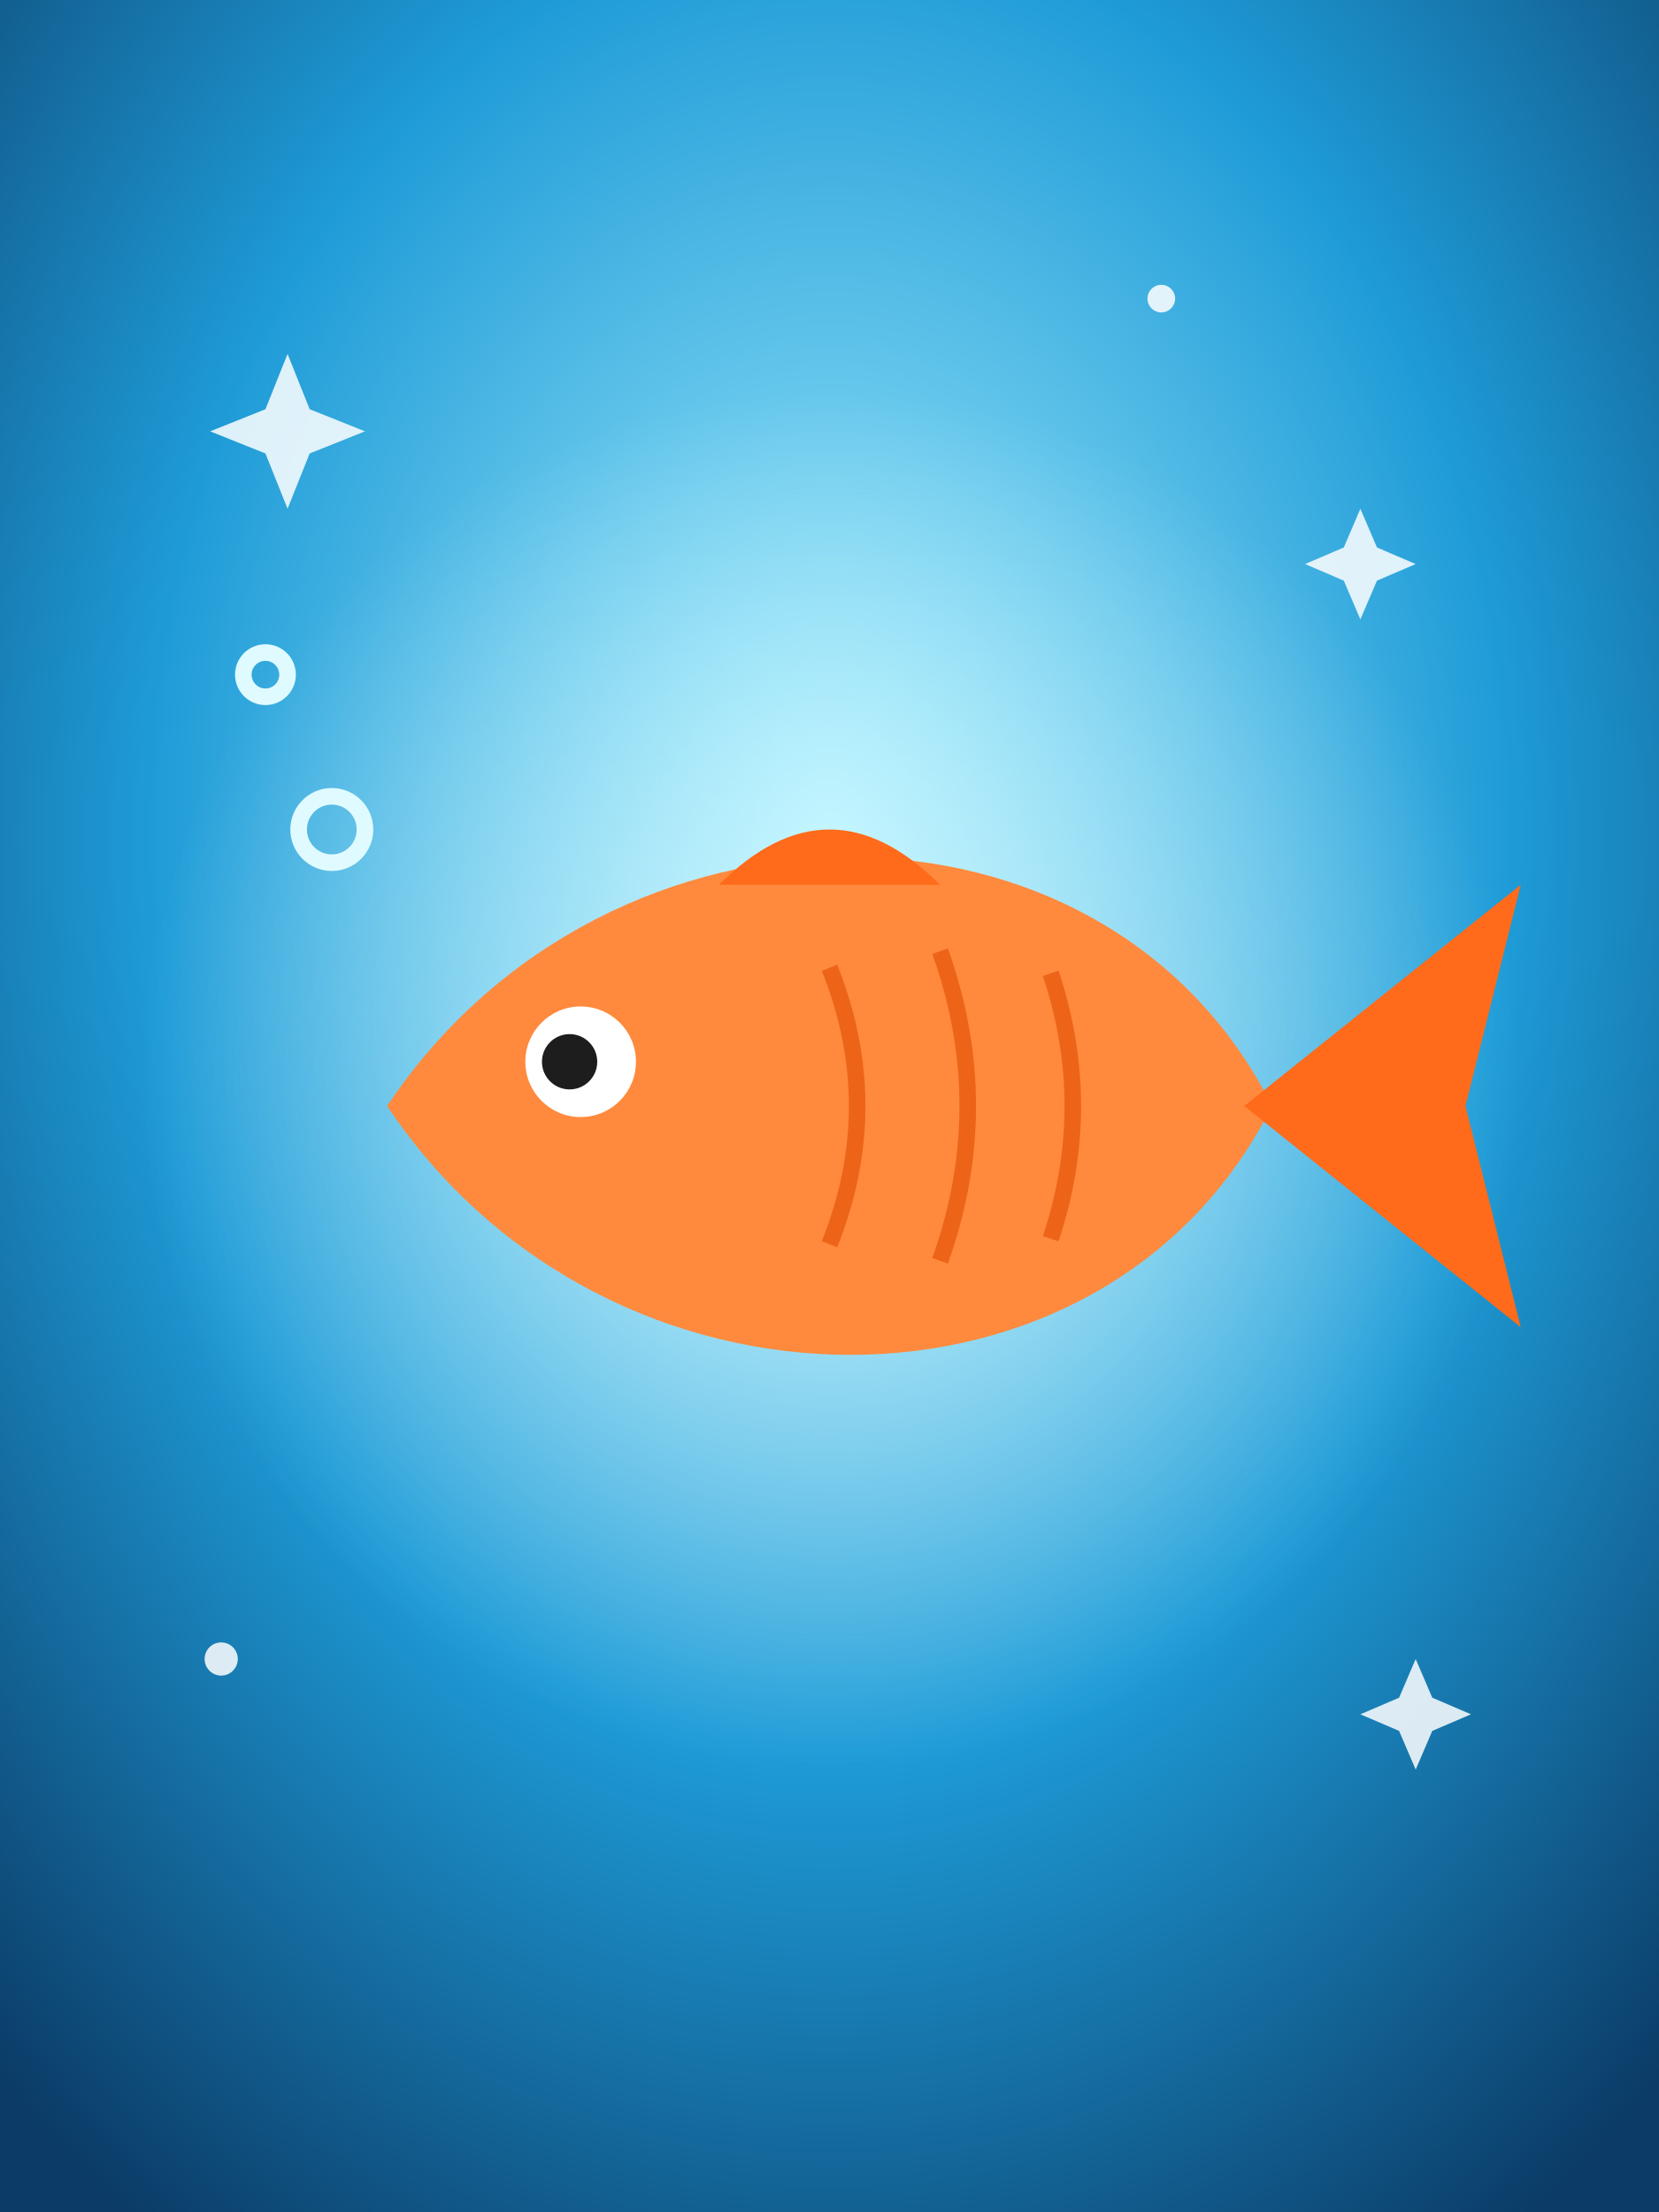
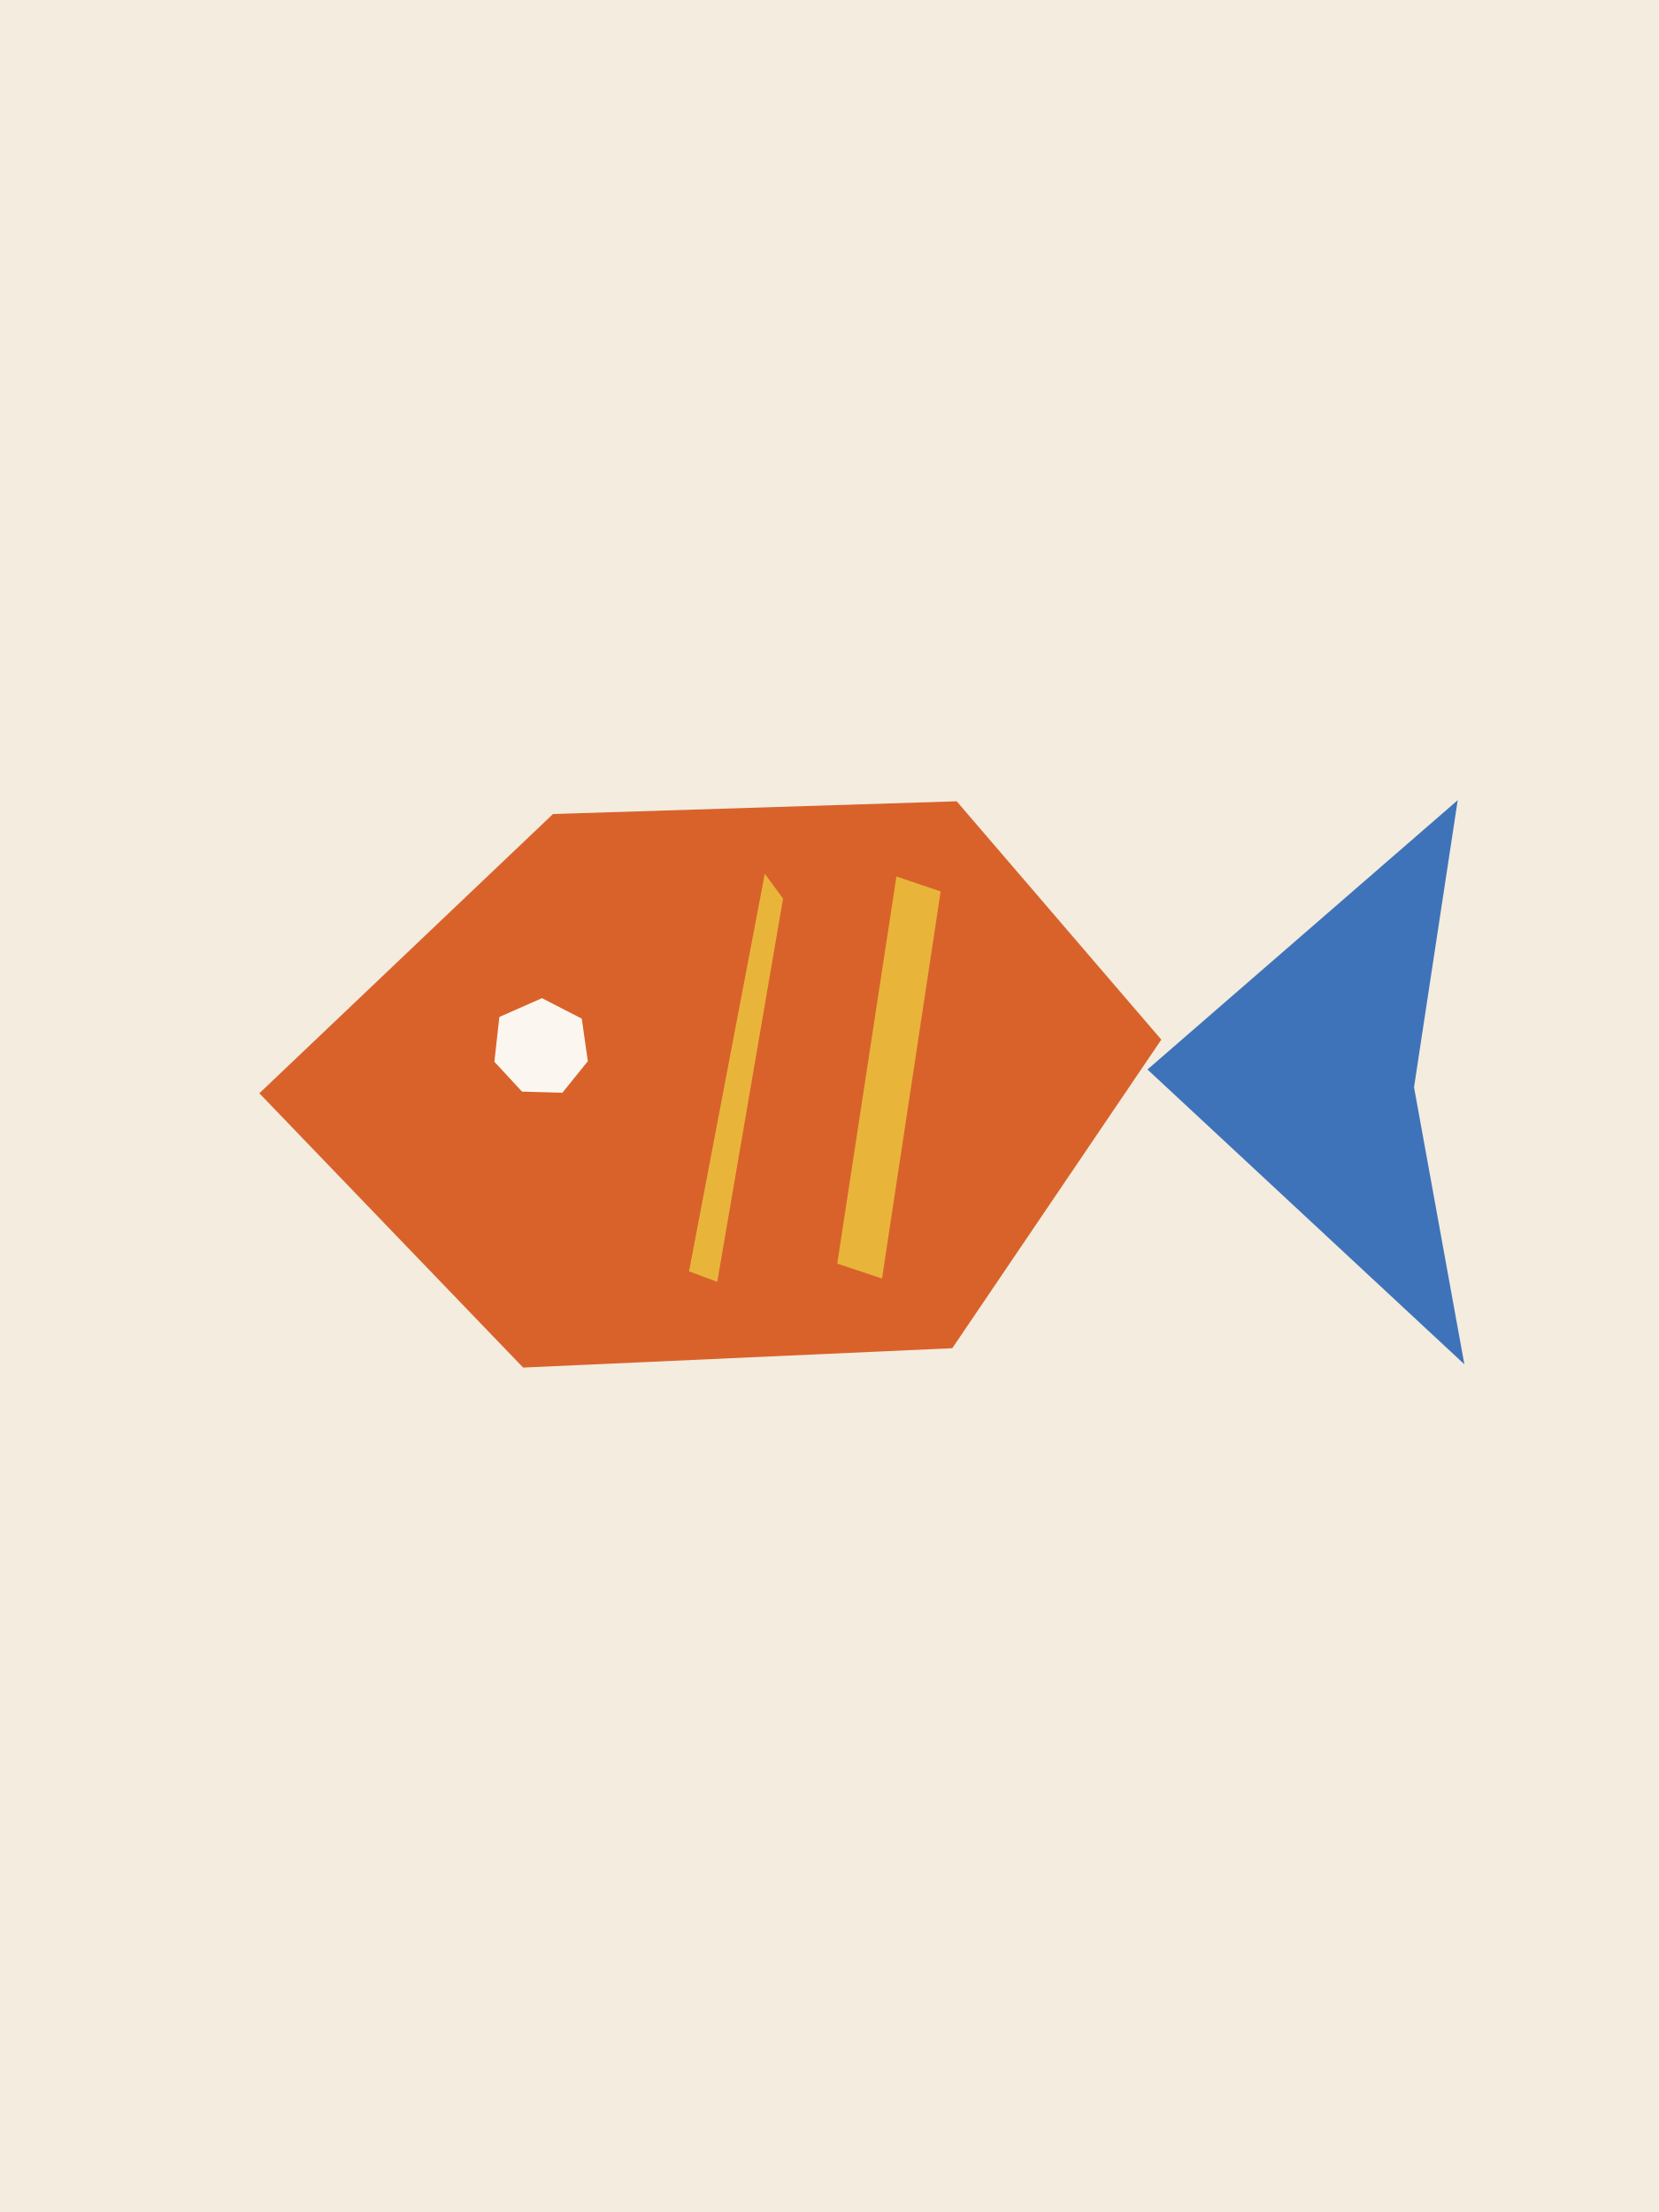
<svg xmlns="http://www.w3.org/2000/svg" viewBox="0 0 300 400">
-   <defs>
-     <radialGradient id="bg" cx="50%" cy="38%" r="75%">
-       <stop offset="0" stop-color="#A8F0FF" />
-       <stop offset=".55" stop-color="#1E9BD7" />
-       <stop offset="1" stop-color="#0B3B66" />
-     </radialGradient>
-     <radialGradient id="gl" cx="50%" cy="50%" r="50%">
-       <stop offset="0" stop-color="#E0FBFF" stop-opacity=".75" />
-       <stop offset="1" stop-color="#E0FBFF" stop-opacity="0" />
-     </radialGradient>
-   </defs>
-   <rect width="300" height="400" fill="url(#bg)" />
-   <circle cx="150" cy="195" r="125" fill="url(#gl)" />
-   <g fill="#FFFFFF" opacity=".85">
-     <path d="M52 64l4 10 10 4-10 4-4 10-4-10-10-4 10-4z" />
-     <path d="M246 92l3 7 7 3-7 3-3 7-3-7-7-3 7-3z" />
-     <path d="M256 300l3 7 7 3-7 3-3 7-3-7-7-3 7-3z" />
-     <circle cx="40" cy="300" r="3" />
-     <circle cx="210" cy="54" r="2.5" />
-   </g>
-   <path d="M70 200 C110 140 200 140 230 200 C200 260 110 260 70 200 Z" fill="#FF8A3D" />
-   <path d="M225 200 L275 160 L265 200 L275 240 Z" fill="#FF6B1A" />
-   <path d="M130 160 Q150 140 170 160" fill="#FF6B1A" />
-   <g stroke="#E85A10" stroke-width="3" fill="none" opacity=".8">
-     <path d="M150 175 q10 25 0 50" />
-     <path d="M170 172 q10 28 0 56" />
-     <path d="M190 176 q8 24 0 48" />
-   </g>
-   <circle cx="105" cy="192" r="10" fill="#fff" />
-   <circle cx="103" cy="192" r="5" fill="#1D1D1D" />
-   <circle cx="60" cy="150" r="6" fill="none" stroke="#E0FBFF" stroke-width="3" />
-   <circle cx="48" cy="122" r="4" fill="none" stroke="#E0FBFF" stroke-width="3" />
+   <rect width="300" height="400" fill="#F3ECDF" />
+   <polygon points="46.9,197.7 100,147.2 173,144.9 210,188 172.2,243.8 94.6,247.3" fill="#D9622B" />
+   <polygon points="207.5,193.4 263.6,144.7 255.7,196.6 264.8,246.7" fill="#3E73B9" />
+   <polygon points="98,180.5 105.2,184.2 106.3,191.9 101.7,197.6 94.4,197.4 89.4,192 90.3,183.9" fill="#FBF7F0" />
+   <polygon points="138.3,158 124.6,229.9 129.7,231.8 141.6,162.5" fill="#E8B53A" />
+   <polygon points="162.1,158.5 151.4,228.5 159.5,231.2 170.1,161.2" fill="#E8B53A" />
</svg>
